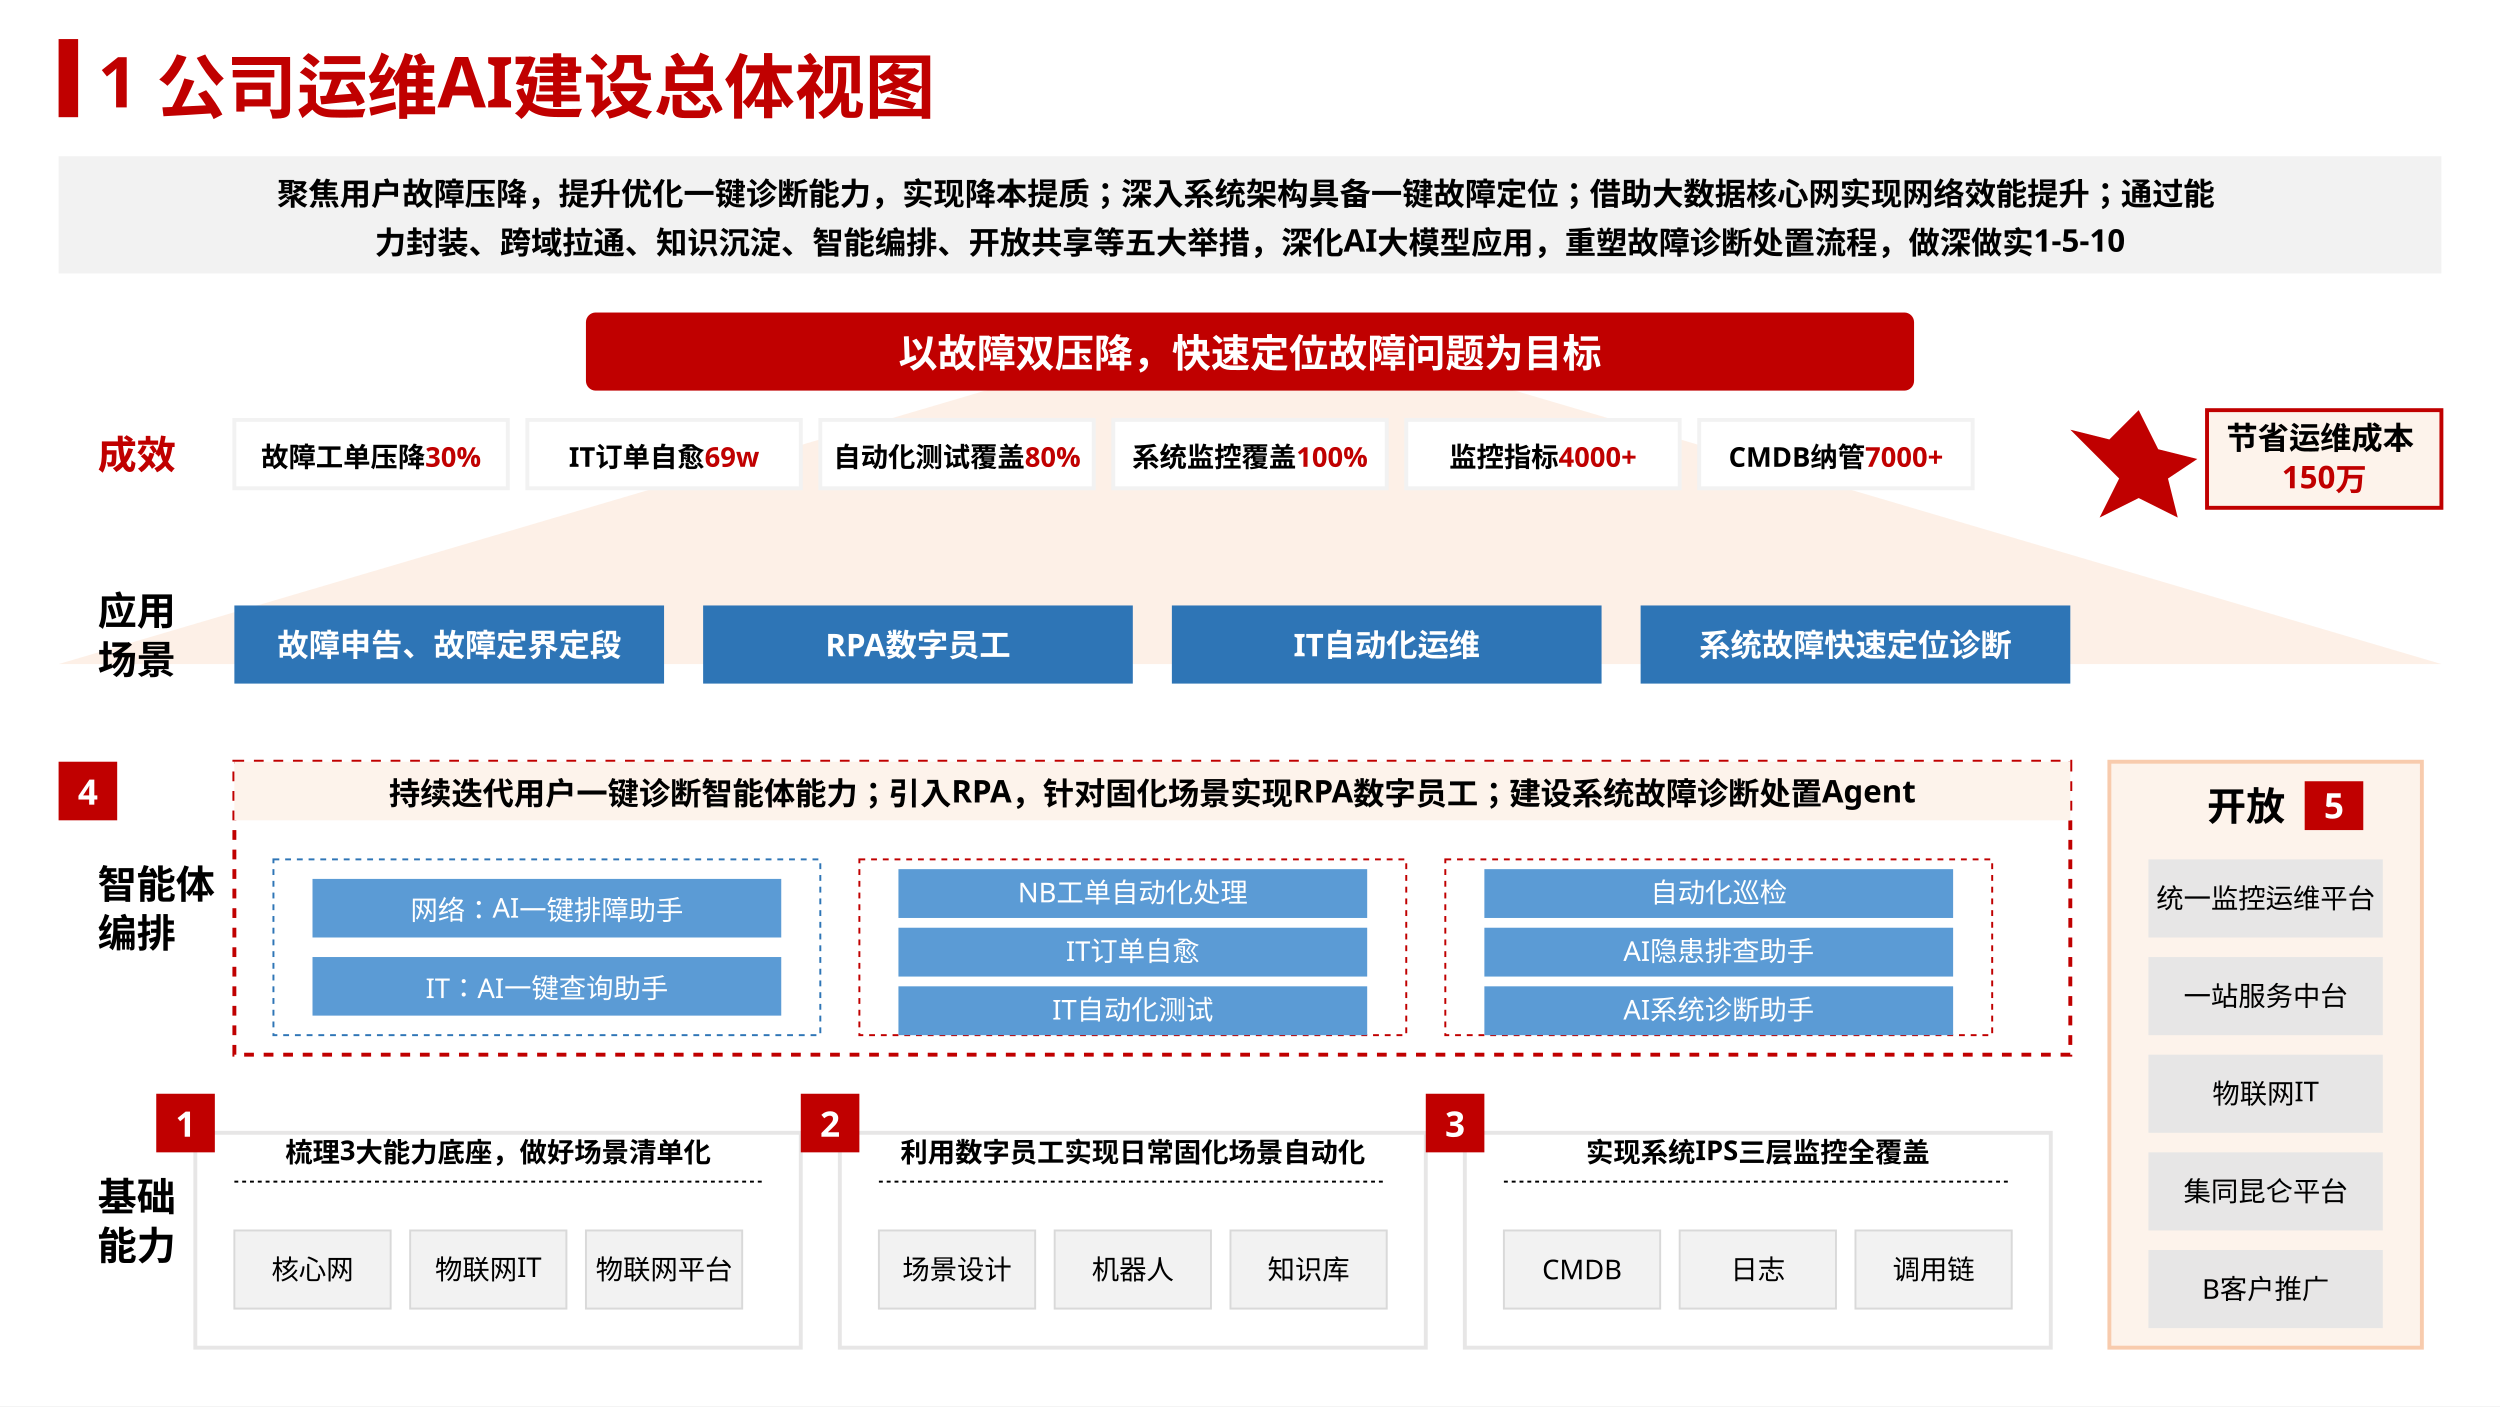
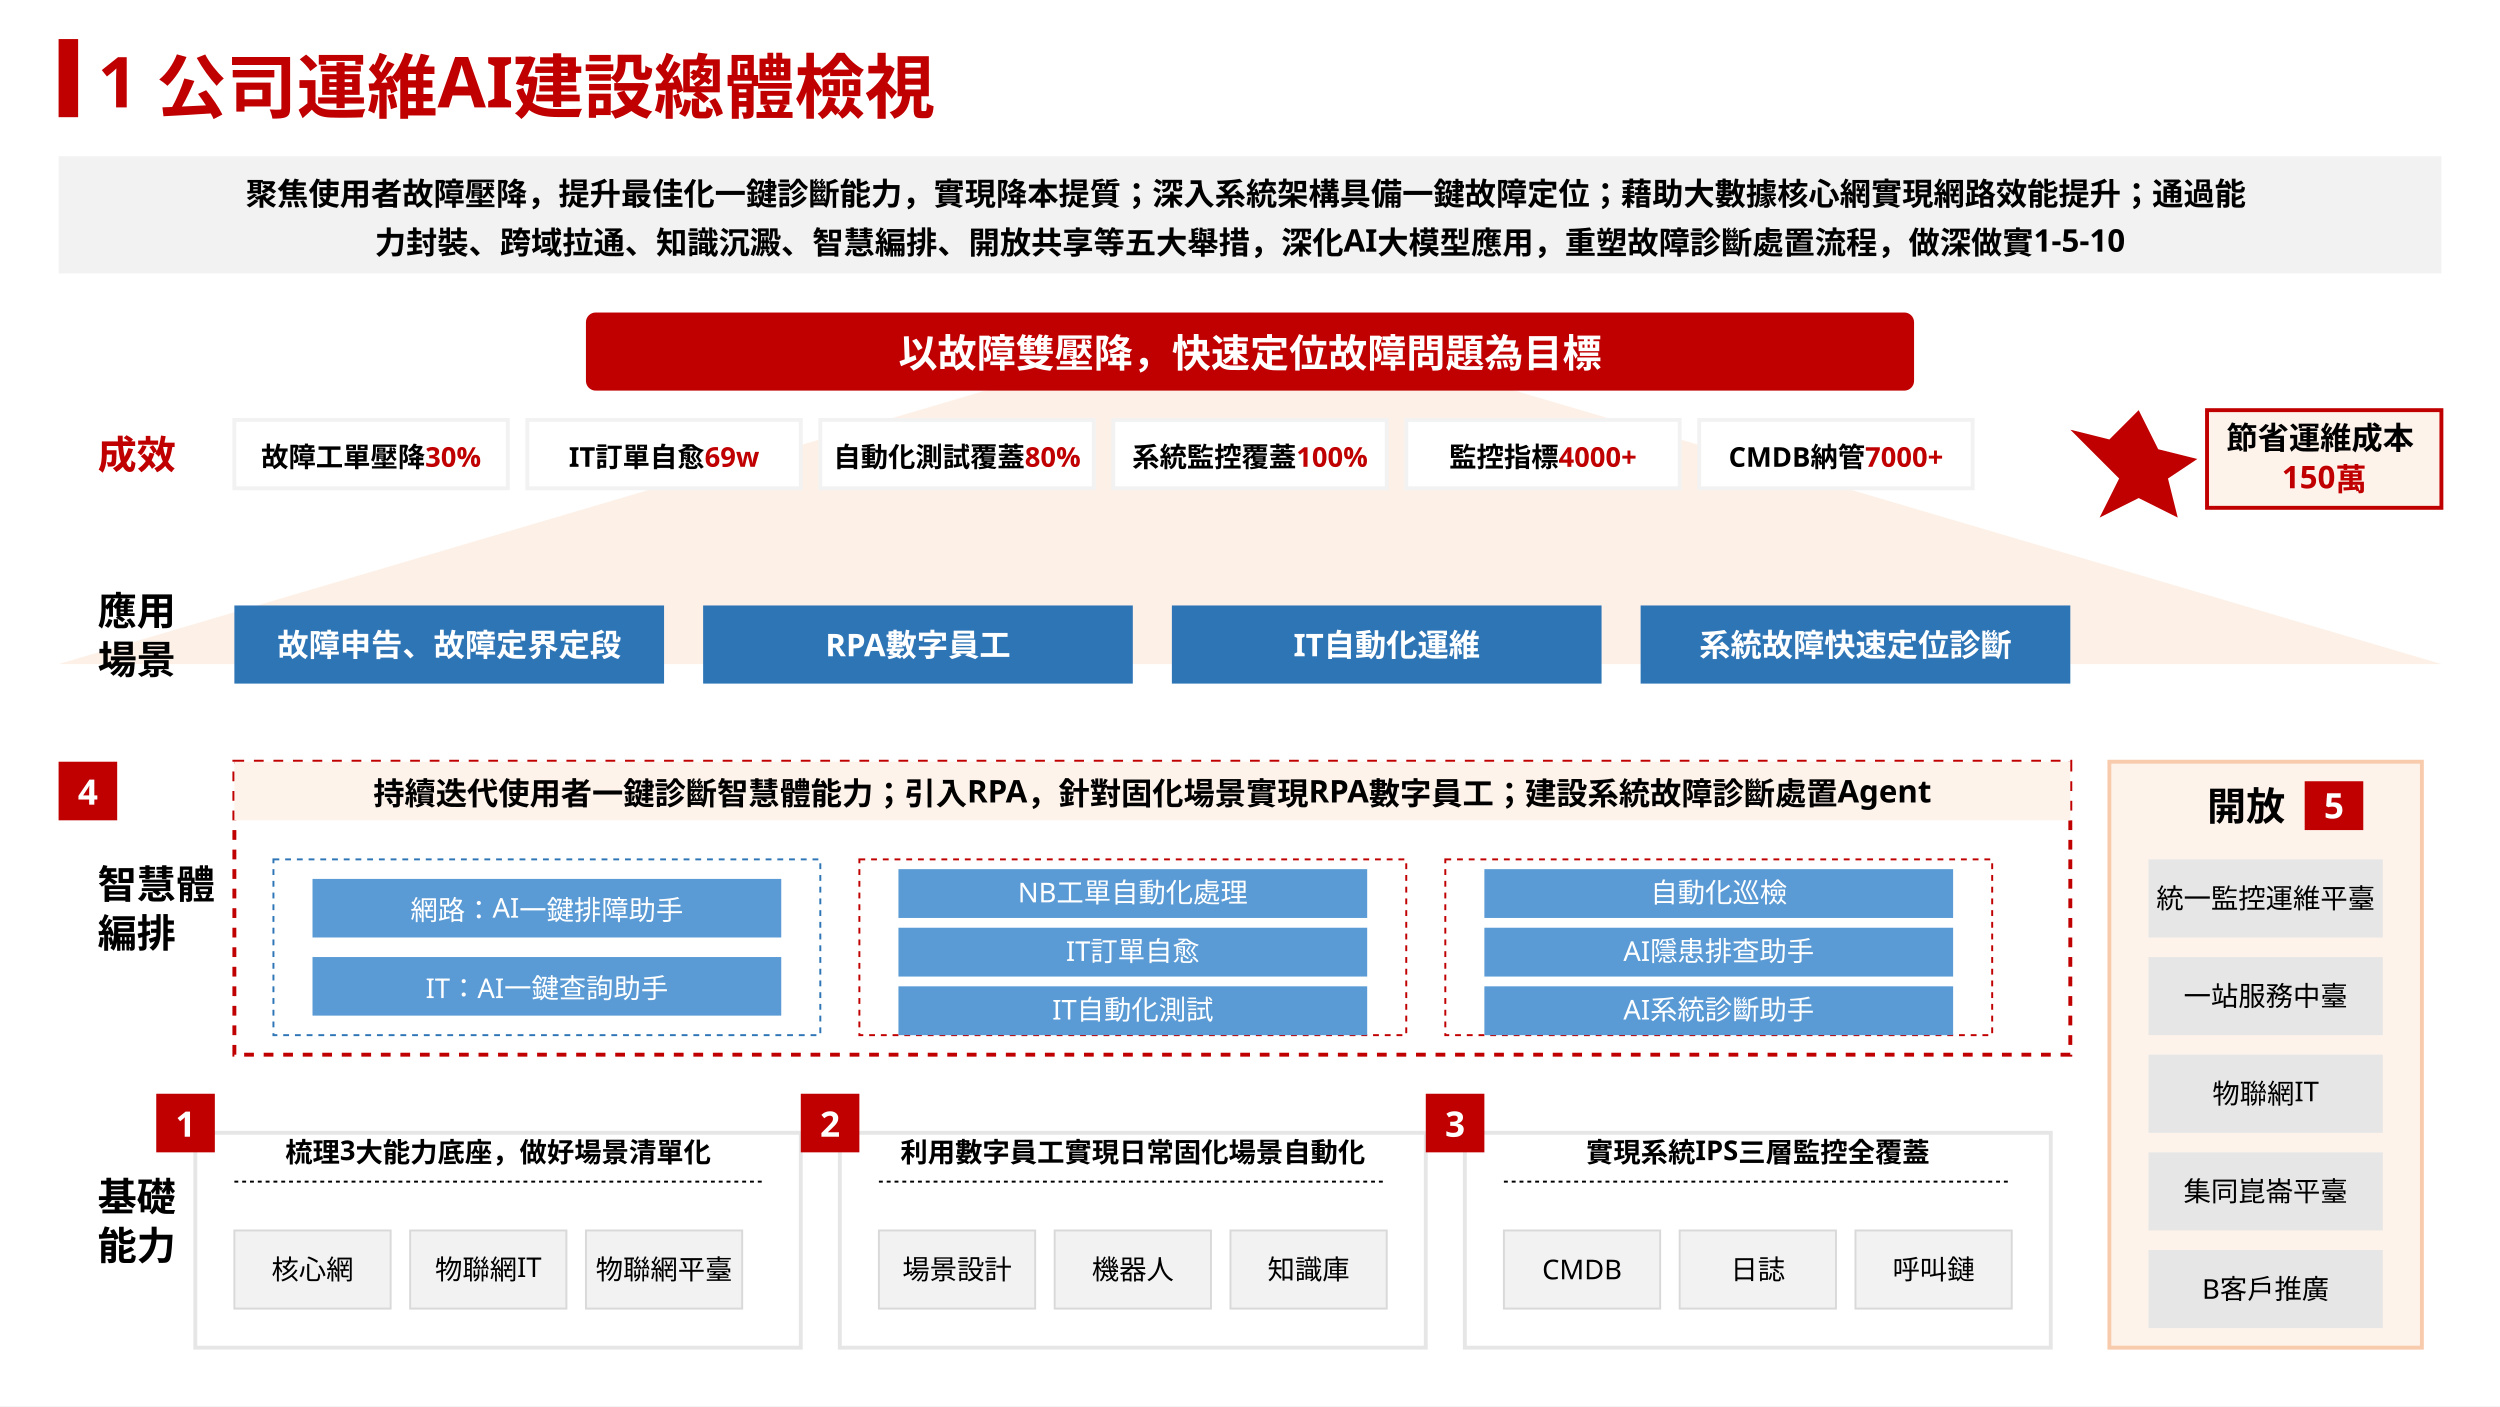
<svg xmlns="http://www.w3.org/2000/svg" viewBox="0 0 1280 720" width="1280" height="720">
  <rect x="0" y="0" width="1280" height="720" fill="#ffffff" />
  <rect x="30" y="20" width="10" height="40" fill="#C00000" />
-   <text x="50" y="55" font-family="Microsoft YaHei, sans-serif" font-size="36" font-weight="bold" fill="#C00000">1 公司运维AI建设总体视图</text>
+   <text x="50" y="55" font-family="Microsoft JhengHei, PingFang TC, Noto Sans TC, GenSekiGothic2TW, sans-serif" font-size="36" font-weight="bold" fill="#C00000">1 公司運維AI建設總體檢視</text>
  <rect x="30" y="80" width="1220" height="60" fill="#F2F2F2" />
-   <text x="640" y="105" font-family="Microsoft YaHei, sans-serif" font-size="16" font-weight="bold" fill="#000000" text-anchor="middle">
-     <tspan x="640" dy="0">聚焦用户故障压降，提升优化一键诊断能力，实现降本提质；深入系统架构具备一键故障定位；借助大数据核心网实现网络效能提升；通过能</tspan>
-     <tspan x="640" dy="25">力封装、跨域拉通、知识沉淀、智能编排、开放共享等五大举措，深化AI大模型应用，重塑故障诊断处置流程，做深做实1-5-10</tspan>
+   <text x="640" y="105" font-family="Microsoft JhengHei, PingFang TC, Noto Sans TC, GenSekiGothic2TW, sans-serif" font-size="16" font-weight="bold" fill="#000000" text-anchor="middle">
+     <tspan x="640" dy="0">聚焦使用者故障壓降，提升最佳化一鍵診斷能力，實現降本提質；深入系統架構具備一鍵故障定位；藉助大數據核心網實現網路效能提升；通過能</tspan>
+     <tspan x="640" dy="25">力封裝、跨域拉通、知識沉澱、智慧編排、開放共享等五大舉措，深化AI大模型應用，重塑故障診斷處置流程，做深做實1-5-10</tspan>
  </text>
  <polygon points="640,160 30,340 1250,340" fill="#F8CBAD" fill-opacity="0.3" stroke="none" />
  <rect x="300" y="160" width="680" height="40" fill="#C00000" rx="5" ry="5" />
-   <text x="640" y="188" font-family="Microsoft YaHei, sans-serif" font-size="20" font-weight="bold" fill="#FFFFFF" text-anchor="middle">以故障双压降，快速定位故障问题为目标</text>
-   <text x="50" y="240" font-family="Microsoft YaHei, sans-serif" font-size="20" font-weight="bold" fill="#C00000">成效</text>
+   <text x="640" y="188" font-family="Microsoft JhengHei, PingFang TC, Noto Sans TC, GenSekiGothic2TW, sans-serif" font-size="20" font-weight="bold" fill="#FFFFFF" text-anchor="middle">以故障雙壓降，快速定位故障問題為目標</text>
+   <text x="50" y="240" font-family="Microsoft JhengHei, PingFang TC, Noto Sans TC, GenSekiGothic2TW, sans-serif" font-size="20" font-weight="bold" fill="#C00000">成效</text>
  <rect x="120" y="215" width="140" height="35" fill="#FFFFFF" stroke="#F2F2F2" stroke-width="2" />
-   <text x="190" y="239" font-family="Microsoft YaHei, sans-serif" font-size="14" font-weight="bold" fill="#000000" text-anchor="middle">故障工单压降<tspan fill="#C00000">30%</tspan>
+   <text x="190" y="239" font-family="Microsoft JhengHei, PingFang TC, Noto Sans TC, GenSekiGothic2TW, sans-serif" font-size="14" font-weight="bold" fill="#000000" text-anchor="middle">故障工單壓降<tspan fill="#C00000">30%</tspan>
  </text>
  <rect x="270" y="215" width="140" height="35" fill="#FFFFFF" stroke="#F2F2F2" stroke-width="2" />
-   <text x="340" y="239" font-family="Microsoft YaHei, sans-serif" font-size="14" font-weight="bold" fill="#000000" text-anchor="middle">IT订单自愈<tspan fill="#C00000">69w</tspan>
+   <text x="340" y="239" font-family="Microsoft JhengHei, PingFang TC, Noto Sans TC, GenSekiGothic2TW, sans-serif" font-size="14" font-weight="bold" fill="#000000" text-anchor="middle">IT訂單自愈<tspan fill="#C00000">69w</tspan>
  </text>
  <rect x="420" y="215" width="140" height="35" fill="#FFFFFF" stroke="#F2F2F2" stroke-width="2" />
-   <text x="490" y="239" font-family="Microsoft YaHei, sans-serif" font-size="14" font-weight="bold" fill="#000000" text-anchor="middle">自动化测试覆盖<tspan fill="#C00000">80%</tspan>
+   <text x="490" y="239" font-family="Microsoft JhengHei, PingFang TC, Noto Sans TC, GenSekiGothic2TW, sans-serif" font-size="14" font-weight="bold" fill="#000000" text-anchor="middle">自動化測試覆蓋<tspan fill="#C00000">80%</tspan>
  </text>
  <rect x="570" y="215" width="140" height="35" fill="#FFFFFF" stroke="#F2F2F2" stroke-width="2" />
-   <text x="640" y="239" font-family="Microsoft YaHei, sans-serif" font-size="14" font-weight="bold" fill="#000000" text-anchor="middle">系统监控覆盖<tspan fill="#C00000">100%</tspan>
+   <text x="640" y="239" font-family="Microsoft JhengHei, PingFang TC, Noto Sans TC, GenSekiGothic2TW, sans-serif" font-size="14" font-weight="bold" fill="#000000" text-anchor="middle">系統監控覆蓋<tspan fill="#C00000">100%</tspan>
  </text>
  <rect x="720" y="215" width="140" height="35" fill="#FFFFFF" stroke="#F2F2F2" stroke-width="2" />
-   <text x="790" y="239" font-family="Microsoft YaHei, sans-serif" font-size="14" font-weight="bold" fill="#000000" text-anchor="middle">监控指标<tspan fill="#C00000">4000+</tspan>
+   <text x="790" y="239" font-family="Microsoft JhengHei, PingFang TC, Noto Sans TC, GenSekiGothic2TW, sans-serif" font-size="14" font-weight="bold" fill="#000000" text-anchor="middle">監控指標<tspan fill="#C00000">4000+</tspan>
  </text>
  <rect x="870" y="215" width="140" height="35" fill="#FFFFFF" stroke="#F2F2F2" stroke-width="2" />
-   <text x="940" y="239" font-family="Microsoft YaHei, sans-serif" font-size="14" font-weight="bold" fill="#000000" text-anchor="middle">CMDB纳管<tspan fill="#C00000">7000+</tspan>
+   <text x="940" y="239" font-family="Microsoft JhengHei, PingFang TC, Noto Sans TC, GenSekiGothic2TW, sans-serif" font-size="14" font-weight="bold" fill="#000000" text-anchor="middle">CMDB納管<tspan fill="#C00000">7000+</tspan>
  </text>
  <polygon points="1060,220 1080,225 1095,210 1105,230 1125,235 1110,245 1115,265 1095,255 1075,265 1085,245" fill="#C00000" />
  <rect x="1130" y="210" width="120" height="50" fill="#FDF3EB" stroke="#C00000" stroke-width="2" />
-   <text x="1190" y="230" font-family="Microsoft YaHei, sans-serif" font-size="16" font-weight="bold" fill="#000000" text-anchor="middle">
-     <tspan x="1190" dy="0">节省运维成本</tspan>
-     <tspan x="1190" dy="20" fill="#C00000">150万</tspan>
+   <text x="1190" y="230" font-family="Microsoft JhengHei, PingFang TC, Noto Sans TC, GenSekiGothic2TW, sans-serif" font-size="16" font-weight="bold" fill="#000000" text-anchor="middle">
+     <tspan x="1190" dy="0">節省運維成本</tspan>
+     <tspan x="1190" dy="20" fill="#C00000">150萬</tspan>
  </text>
-   <text x="50" y="320" font-family="Microsoft YaHei, sans-serif" font-size="20" font-weight="bold" fill="#000000">应用</text>
-   <text x="50" y="345" font-family="Microsoft YaHei, sans-serif" font-size="20" font-weight="bold" fill="#000000">场景</text>
+   <text x="50" y="320" font-family="Microsoft JhengHei, PingFang TC, Noto Sans TC, GenSekiGothic2TW, sans-serif" font-size="20" font-weight="bold" fill="#000000">應用</text>
+   <text x="50" y="345" font-family="Microsoft JhengHei, PingFang TC, Noto Sans TC, GenSekiGothic2TW, sans-serif" font-size="20" font-weight="bold" fill="#000000">場景</text>
  <rect x="120" y="310" width="220" height="40" fill="#2E75B6" />
-   <text x="230" y="336" font-family="Microsoft YaHei, sans-serif" font-size="16" font-weight="bold" fill="#FFFFFF" text-anchor="middle">故障申告、故障定界定段</text>
+   <text x="230" y="336" font-family="Microsoft JhengHei, PingFang TC, Noto Sans TC, GenSekiGothic2TW, sans-serif" font-size="16" font-weight="bold" fill="#FFFFFF" text-anchor="middle">故障申告、故障定界定段</text>
  <rect x="360" y="310" width="220" height="40" fill="#2E75B6" />
-   <text x="470" y="336" font-family="Microsoft YaHei, sans-serif" font-size="16" font-weight="bold" fill="#FFFFFF" text-anchor="middle">RPA数字员工</text>
+   <text x="470" y="336" font-family="Microsoft JhengHei, PingFang TC, Noto Sans TC, GenSekiGothic2TW, sans-serif" font-size="16" font-weight="bold" fill="#FFFFFF" text-anchor="middle">RPA數字員工</text>
  <rect x="600" y="310" width="220" height="40" fill="#2E75B6" />
-   <text x="710" y="336" font-family="Microsoft YaHei, sans-serif" font-size="16" font-weight="bold" fill="#FFFFFF" text-anchor="middle">IT自动化运维</text>
+   <text x="710" y="336" font-family="Microsoft JhengHei, PingFang TC, Noto Sans TC, GenSekiGothic2TW, sans-serif" font-size="16" font-weight="bold" fill="#FFFFFF" text-anchor="middle">IT自動化運維</text>
  <rect x="840" y="310" width="220" height="40" fill="#2E75B6" />
-   <text x="950" y="336" font-family="Microsoft YaHei, sans-serif" font-size="16" font-weight="bold" fill="#FFFFFF" text-anchor="middle">系统故障快速定位诊断</text>
+   <text x="950" y="336" font-family="Microsoft JhengHei, PingFang TC, Noto Sans TC, GenSekiGothic2TW, sans-serif" font-size="16" font-weight="bold" fill="#FFFFFF" text-anchor="middle">系統故障快速定位診斷</text>
  <rect x="30" y="390" width="30" height="30" fill="#C00000" />
-   <text x="45" y="412" font-family="Microsoft YaHei, sans-serif" font-size="18" font-weight="bold" fill="#FFFFFF" text-anchor="middle">4</text>
-   <text x="50" y="460" font-family="Microsoft YaHei, sans-serif" font-size="20" font-weight="bold" fill="#000000">智能体</text>
-   <text x="50" y="485" font-family="Microsoft YaHei, sans-serif" font-size="20" font-weight="bold" fill="#000000">编排</text>
+   <text x="45" y="412" font-family="Microsoft JhengHei, PingFang TC, Noto Sans TC, GenSekiGothic2TW, sans-serif" font-size="18" font-weight="bold" fill="#FFFFFF" text-anchor="middle">4</text>
+   <text x="50" y="460" font-family="Microsoft JhengHei, PingFang TC, Noto Sans TC, GenSekiGothic2TW, sans-serif" font-size="20" font-weight="bold" fill="#000000">智慧體</text>
+   <text x="50" y="485" font-family="Microsoft JhengHei, PingFang TC, Noto Sans TC, GenSekiGothic2TW, sans-serif" font-size="20" font-weight="bold" fill="#000000">編排</text>
  <rect x="120" y="390" width="940" height="150" fill="none" stroke="#C00000" stroke-width="2" stroke-dasharray="5 5" />
  <rect x="120" y="390" width="940" height="30" fill="#FDF3EB" />
-   <text x="590" y="412" font-family="Microsoft YaHei, sans-serif" font-size="16" font-weight="bold" fill="#000000" text-anchor="middle">持续迭代用户一键诊断智能体能力；引入RPA，针对固化场景实现RPA数字员工；建设系统故障诊断处置Agent</text>
+   <text x="590" y="412" font-family="Microsoft JhengHei, PingFang TC, Noto Sans TC, GenSekiGothic2TW, sans-serif" font-size="16" font-weight="bold" fill="#000000" text-anchor="middle">持續迭代使用者一鍵診斷智慧體能力；引入RPA，針對固化場景實現RPA數字員工；建設系統故障診斷處置Agent</text>
  <rect x="140" y="440" width="280" height="90" fill="none" stroke="#2E75B6" stroke-width="1" stroke-dasharray="3 3" />
  <rect x="160" y="450" width="240" height="30" fill="#5B9BD5" />
-   <text x="280" y="471" font-family="Microsoft YaHei, sans-serif" font-size="14" fill="#FFFFFF" text-anchor="middle">网络：AI一键排障助手</text>
+   <text x="280" y="471" font-family="Microsoft JhengHei, PingFang TC, Noto Sans TC, GenSekiGothic2TW, sans-serif" font-size="14" fill="#FFFFFF" text-anchor="middle">網路：AI一鍵排障助手</text>
  <rect x="160" y="490" width="240" height="30" fill="#5B9BD5" />
-   <text x="280" y="511" font-family="Microsoft YaHei, sans-serif" font-size="14" fill="#FFFFFF" text-anchor="middle">IT：AI一键查询助手</text>
+   <text x="280" y="511" font-family="Microsoft JhengHei, PingFang TC, Noto Sans TC, GenSekiGothic2TW, sans-serif" font-size="14" fill="#FFFFFF" text-anchor="middle">IT：AI一鍵查詢助手</text>
  <rect x="440" y="440" width="280" height="90" fill="none" stroke="#C00000" stroke-width="1" stroke-dasharray="3 3" />
  <rect x="460" y="445" width="240" height="25" fill="#5B9BD5" />
-   <text x="580" y="462" font-family="Microsoft YaHei, sans-serif" font-size="14" fill="#FFFFFF" text-anchor="middle">NB工单自动化处理</text>
+   <text x="580" y="462" font-family="Microsoft JhengHei, PingFang TC, Noto Sans TC, GenSekiGothic2TW, sans-serif" font-size="14" fill="#FFFFFF" text-anchor="middle">NB工單自動化處理</text>
  <rect x="460" y="475" width="240" height="25" fill="#5B9BD5" />
-   <text x="580" y="492" font-family="Microsoft YaHei, sans-serif" font-size="14" fill="#FFFFFF" text-anchor="middle">IT订单自愈</text>
+   <text x="580" y="492" font-family="Microsoft JhengHei, PingFang TC, Noto Sans TC, GenSekiGothic2TW, sans-serif" font-size="14" fill="#FFFFFF" text-anchor="middle">IT訂單自愈</text>
  <rect x="460" y="505" width="240" height="25" fill="#5B9BD5" />
-   <text x="580" y="522" font-family="Microsoft YaHei, sans-serif" font-size="14" fill="#FFFFFF" text-anchor="middle">IT自动化测试</text>
+   <text x="580" y="522" font-family="Microsoft JhengHei, PingFang TC, Noto Sans TC, GenSekiGothic2TW, sans-serif" font-size="14" fill="#FFFFFF" text-anchor="middle">IT自動化測試</text>
  <rect x="740" y="440" width="280" height="90" fill="none" stroke="#C00000" stroke-width="1" stroke-dasharray="3 3" />
  <rect x="760" y="445" width="240" height="25" fill="#5B9BD5" />
-   <text x="880" y="462" font-family="Microsoft YaHei, sans-serif" font-size="14" fill="#FFFFFF" text-anchor="middle">自动化巡检</text>
+   <text x="880" y="462" font-family="Microsoft JhengHei, PingFang TC, Noto Sans TC, GenSekiGothic2TW, sans-serif" font-size="14" fill="#FFFFFF" text-anchor="middle">自動化巡檢</text>
  <rect x="760" y="475" width="240" height="25" fill="#5B9BD5" />
-   <text x="880" y="492" font-family="Microsoft YaHei, sans-serif" font-size="14" fill="#FFFFFF" text-anchor="middle">AI隐患排查助手</text>
+   <text x="880" y="492" font-family="Microsoft JhengHei, PingFang TC, Noto Sans TC, GenSekiGothic2TW, sans-serif" font-size="14" fill="#FFFFFF" text-anchor="middle">AI隱患排查助手</text>
  <rect x="760" y="505" width="240" height="25" fill="#5B9BD5" />
-   <text x="880" y="522" font-family="Microsoft YaHei, sans-serif" font-size="14" fill="#FFFFFF" text-anchor="middle">AI系统诊断助手</text>
+   <text x="880" y="522" font-family="Microsoft JhengHei, PingFang TC, Noto Sans TC, GenSekiGothic2TW, sans-serif" font-size="14" fill="#FFFFFF" text-anchor="middle">AI系統診斷助手</text>
  <rect x="1080" y="390" width="160" height="300" fill="#FDF3EB" stroke="#F8CBAD" stroke-width="2" />
-   <text x="1130" y="420" font-family="Microsoft YaHei, sans-serif" font-size="20" font-weight="bold" fill="#000000">开放</text>
+   <text x="1130" y="420" font-family="Microsoft JhengHei, PingFang TC, Noto Sans TC, GenSekiGothic2TW, sans-serif" font-size="20" font-weight="bold" fill="#000000">開放</text>
  <rect x="1180" y="400" width="30" height="25" fill="#C00000" />
-   <text x="1195" y="419" font-family="Microsoft YaHei, sans-serif" font-size="18" font-weight="bold" fill="#FFFFFF" text-anchor="middle">5</text>
+   <text x="1195" y="419" font-family="Microsoft JhengHei, PingFang TC, Noto Sans TC, GenSekiGothic2TW, sans-serif" font-size="18" font-weight="bold" fill="#FFFFFF" text-anchor="middle">5</text>
  <rect x="1100" y="440" width="120" height="40" fill="#E7E6E6" />
-   <text x="1160" y="465" font-family="Microsoft YaHei, sans-serif" font-size="14" fill="#000000" text-anchor="middle">统一监控运维平台</text>
+   <text x="1160" y="465" font-family="Microsoft JhengHei, PingFang TC, Noto Sans TC, GenSekiGothic2TW, sans-serif" font-size="14" fill="#000000" text-anchor="middle">統一監控運維平臺</text>
  <rect x="1100" y="490" width="120" height="40" fill="#E7E6E6" />
-   <text x="1160" y="515" font-family="Microsoft YaHei, sans-serif" font-size="14" fill="#000000" text-anchor="middle">一站服务中台</text>
+   <text x="1160" y="515" font-family="Microsoft JhengHei, PingFang TC, Noto Sans TC, GenSekiGothic2TW, sans-serif" font-size="14" fill="#000000" text-anchor="middle">一站服務中臺</text>
  <rect x="1100" y="540" width="120" height="40" fill="#E7E6E6" />
-   <text x="1160" y="565" font-family="Microsoft YaHei, sans-serif" font-size="14" fill="#000000" text-anchor="middle">物联网IT</text>
+   <text x="1160" y="565" font-family="Microsoft JhengHei, PingFang TC, Noto Sans TC, GenSekiGothic2TW, sans-serif" font-size="14" fill="#000000" text-anchor="middle">物聯網IT</text>
  <rect x="1100" y="590" width="120" height="40" fill="#E7E6E6" />
-   <text x="1160" y="615" font-family="Microsoft YaHei, sans-serif" font-size="14" fill="#000000" text-anchor="middle">集同昆仑平台</text>
+   <text x="1160" y="615" font-family="Microsoft JhengHei, PingFang TC, Noto Sans TC, GenSekiGothic2TW, sans-serif" font-size="14" fill="#000000" text-anchor="middle">集同崑崙平臺</text>
  <rect x="1100" y="640" width="120" height="40" fill="#E7E6E6" />
-   <text x="1160" y="665" font-family="Microsoft YaHei, sans-serif" font-size="14" fill="#000000" text-anchor="middle">B客户推广</text>
-   <text x="50" y="620" font-family="Microsoft YaHei, sans-serif" font-size="20" font-weight="bold" fill="#000000">基础</text>
-   <text x="50" y="645" font-family="Microsoft YaHei, sans-serif" font-size="20" font-weight="bold" fill="#000000">能力</text>
+   <text x="1160" y="665" font-family="Microsoft JhengHei, PingFang TC, Noto Sans TC, GenSekiGothic2TW, sans-serif" font-size="14" fill="#000000" text-anchor="middle">B客戶推廣</text>
+   <text x="50" y="620" font-family="Microsoft JhengHei, PingFang TC, Noto Sans TC, GenSekiGothic2TW, sans-serif" font-size="20" font-weight="bold" fill="#000000">基礎</text>
+   <text x="50" y="645" font-family="Microsoft JhengHei, PingFang TC, Noto Sans TC, GenSekiGothic2TW, sans-serif" font-size="20" font-weight="bold" fill="#000000">能力</text>
  <rect x="100" y="580" width="310" height="110" fill="none" stroke="#E7E6E6" stroke-width="2" />
  <rect x="80" y="560" width="30" height="30" fill="#C00000" />
-   <text x="95" y="582" font-family="Microsoft YaHei, sans-serif" font-size="18" font-weight="bold" fill="#FFFFFF" text-anchor="middle">1</text>
-   <text x="255" y="595" font-family="Microsoft YaHei, sans-serif" font-size="14" font-weight="bold" fill="#000000" text-anchor="middle">梳理3大能力底座，做好场景清单化</text>
+   <text x="95" y="582" font-family="Microsoft JhengHei, PingFang TC, Noto Sans TC, GenSekiGothic2TW, sans-serif" font-size="18" font-weight="bold" fill="#FFFFFF" text-anchor="middle">1</text>
+   <text x="255" y="595" font-family="Microsoft JhengHei, PingFang TC, Noto Sans TC, GenSekiGothic2TW, sans-serif" font-size="14" font-weight="bold" fill="#000000" text-anchor="middle">梳理3大能力底座，做好場景清單化</text>
  <line x1="120" y1="605" x2="390" y2="605" stroke="#000000" stroke-width="1" stroke-dasharray="2 2" />
  <rect x="120" y="630" width="80" height="40" fill="#F2F2F2" stroke="#D9D9D9" stroke-width="1" />
-   <text x="160" y="655" font-family="Microsoft YaHei, sans-serif" font-size="14" fill="#000000" text-anchor="middle">核心网</text>
+   <text x="160" y="655" font-family="Microsoft JhengHei, PingFang TC, Noto Sans TC, GenSekiGothic2TW, sans-serif" font-size="14" fill="#000000" text-anchor="middle">核心網</text>
  <rect x="210" y="630" width="80" height="40" fill="#F2F2F2" stroke="#D9D9D9" stroke-width="1" />
-   <text x="250" y="655" font-family="Microsoft YaHei, sans-serif" font-size="14" fill="#000000" text-anchor="middle">物联网IT</text>
+   <text x="250" y="655" font-family="Microsoft JhengHei, PingFang TC, Noto Sans TC, GenSekiGothic2TW, sans-serif" font-size="14" fill="#000000" text-anchor="middle">物聯網IT</text>
  <rect x="300" y="630" width="80" height="40" fill="#F2F2F2" stroke="#D9D9D9" stroke-width="1" />
-   <text x="340" y="655" font-family="Microsoft YaHei, sans-serif" font-size="14" fill="#000000" text-anchor="middle">物联网平台</text>
+   <text x="340" y="655" font-family="Microsoft JhengHei, PingFang TC, Noto Sans TC, GenSekiGothic2TW, sans-serif" font-size="14" fill="#000000" text-anchor="middle">物聯網平臺</text>
  <rect x="430" y="580" width="300" height="110" fill="none" stroke="#E7E6E6" stroke-width="2" />
  <rect x="410" y="560" width="30" height="30" fill="#C00000" />
-   <text x="425" y="582" font-family="Microsoft YaHei, sans-serif" font-size="18" font-weight="bold" fill="#FFFFFF" text-anchor="middle">2</text>
-   <text x="580" y="595" font-family="Microsoft YaHei, sans-serif" font-size="14" font-weight="bold" fill="#000000" text-anchor="middle">利用数字员工实现日常固化场景自动化</text>
+   <text x="425" y="582" font-family="Microsoft JhengHei, PingFang TC, Noto Sans TC, GenSekiGothic2TW, sans-serif" font-size="18" font-weight="bold" fill="#FFFFFF" text-anchor="middle">2</text>
+   <text x="580" y="595" font-family="Microsoft JhengHei, PingFang TC, Noto Sans TC, GenSekiGothic2TW, sans-serif" font-size="14" font-weight="bold" fill="#000000" text-anchor="middle">利用數字員工實現日常固化場景自動化</text>
  <line x1="450" y1="605" x2="710" y2="605" stroke="#000000" stroke-width="1" stroke-dasharray="2 2" />
  <rect x="450" y="630" width="80" height="40" fill="#F2F2F2" stroke="#D9D9D9" stroke-width="1" />
-   <text x="490" y="655" font-family="Microsoft YaHei, sans-serif" font-size="14" fill="#000000" text-anchor="middle">场景设计</text>
+   <text x="490" y="655" font-family="Microsoft JhengHei, PingFang TC, Noto Sans TC, GenSekiGothic2TW, sans-serif" font-size="14" fill="#000000" text-anchor="middle">場景設計</text>
  <rect x="540" y="630" width="80" height="40" fill="#F2F2F2" stroke="#D9D9D9" stroke-width="1" />
-   <text x="580" y="655" font-family="Microsoft YaHei, sans-serif" font-size="14" fill="#000000" text-anchor="middle">机器人</text>
+   <text x="580" y="655" font-family="Microsoft JhengHei, PingFang TC, Noto Sans TC, GenSekiGothic2TW, sans-serif" font-size="14" fill="#000000" text-anchor="middle">機器人</text>
  <rect x="630" y="630" width="80" height="40" fill="#F2F2F2" stroke="#D9D9D9" stroke-width="1" />
-   <text x="670" y="655" font-family="Microsoft YaHei, sans-serif" font-size="14" fill="#000000" text-anchor="middle">知识库</text>
+   <text x="670" y="655" font-family="Microsoft JhengHei, PingFang TC, Noto Sans TC, GenSekiGothic2TW, sans-serif" font-size="14" fill="#000000" text-anchor="middle">知識庫</text>
  <rect x="750" y="580" width="300" height="110" fill="none" stroke="#E7E6E6" stroke-width="2" />
  <rect x="730" y="560" width="30" height="30" fill="#C00000" />
-   <text x="745" y="582" font-family="Microsoft YaHei, sans-serif" font-size="18" font-weight="bold" fill="#FFFFFF" text-anchor="middle">3</text>
-   <text x="900" y="595" font-family="Microsoft YaHei, sans-serif" font-size="14" font-weight="bold" fill="#000000" text-anchor="middle">实现系统IPS三层监控全覆盖</text>
+   <text x="745" y="582" font-family="Microsoft JhengHei, PingFang TC, Noto Sans TC, GenSekiGothic2TW, sans-serif" font-size="18" font-weight="bold" fill="#FFFFFF" text-anchor="middle">3</text>
+   <text x="900" y="595" font-family="Microsoft JhengHei, PingFang TC, Noto Sans TC, GenSekiGothic2TW, sans-serif" font-size="14" font-weight="bold" fill="#000000" text-anchor="middle">實現系統IPS三層監控全覆蓋</text>
  <line x1="770" y1="605" x2="1030" y2="605" stroke="#000000" stroke-width="1" stroke-dasharray="2 2" />
  <rect x="770" y="630" width="80" height="40" fill="#F2F2F2" stroke="#D9D9D9" stroke-width="1" />
-   <text x="810" y="655" font-family="Microsoft YaHei, sans-serif" font-size="14" fill="#000000" text-anchor="middle">CMDB</text>
+   <text x="810" y="655" font-family="Microsoft JhengHei, PingFang TC, Noto Sans TC, GenSekiGothic2TW, sans-serif" font-size="14" fill="#000000" text-anchor="middle">CMDB</text>
  <rect x="860" y="630" width="80" height="40" fill="#F2F2F2" stroke="#D9D9D9" stroke-width="1" />
-   <text x="900" y="655" font-family="Microsoft YaHei, sans-serif" font-size="14" fill="#000000" text-anchor="middle">日志</text>
+   <text x="900" y="655" font-family="Microsoft JhengHei, PingFang TC, Noto Sans TC, GenSekiGothic2TW, sans-serif" font-size="14" fill="#000000" text-anchor="middle">日誌</text>
  <rect x="950" y="630" width="80" height="40" fill="#F2F2F2" stroke="#D9D9D9" stroke-width="1" />
-   <text x="990" y="655" font-family="Microsoft YaHei, sans-serif" font-size="14" fill="#000000" text-anchor="middle">调用链</text>
+   <text x="990" y="655" font-family="Microsoft JhengHei, PingFang TC, Noto Sans TC, GenSekiGothic2TW, sans-serif" font-size="14" fill="#000000" text-anchor="middle">呼叫鏈</text>
</svg>
